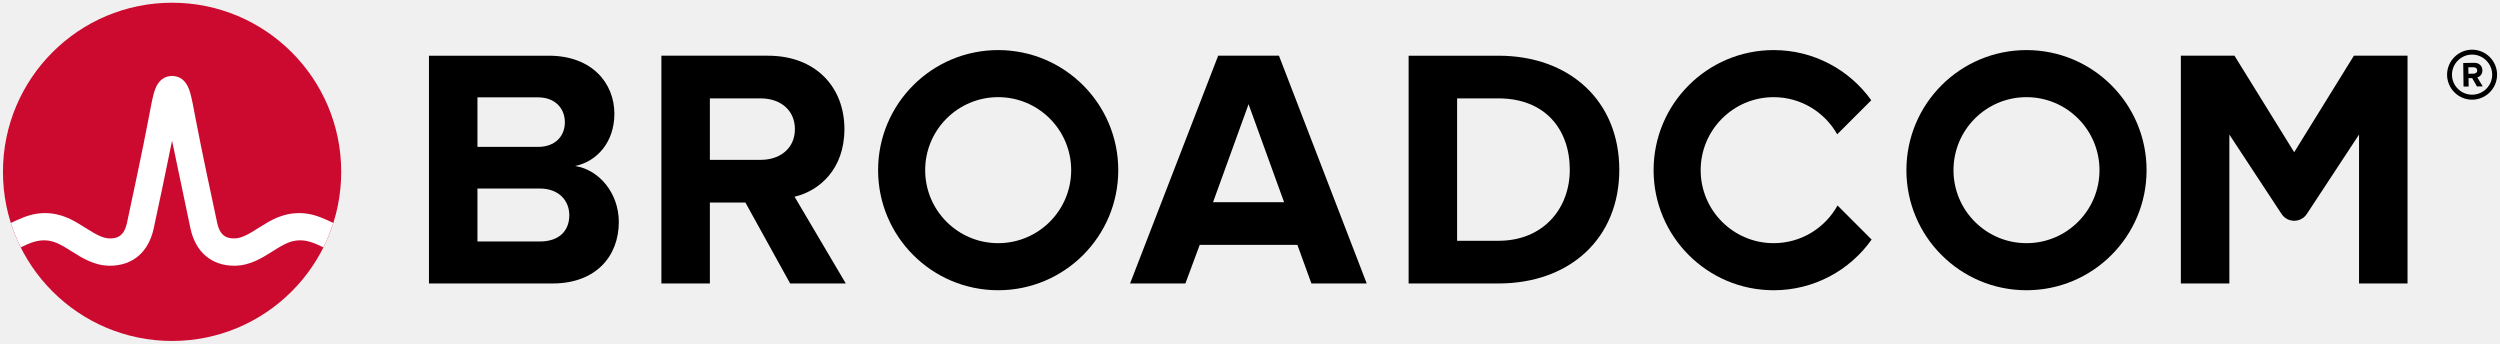
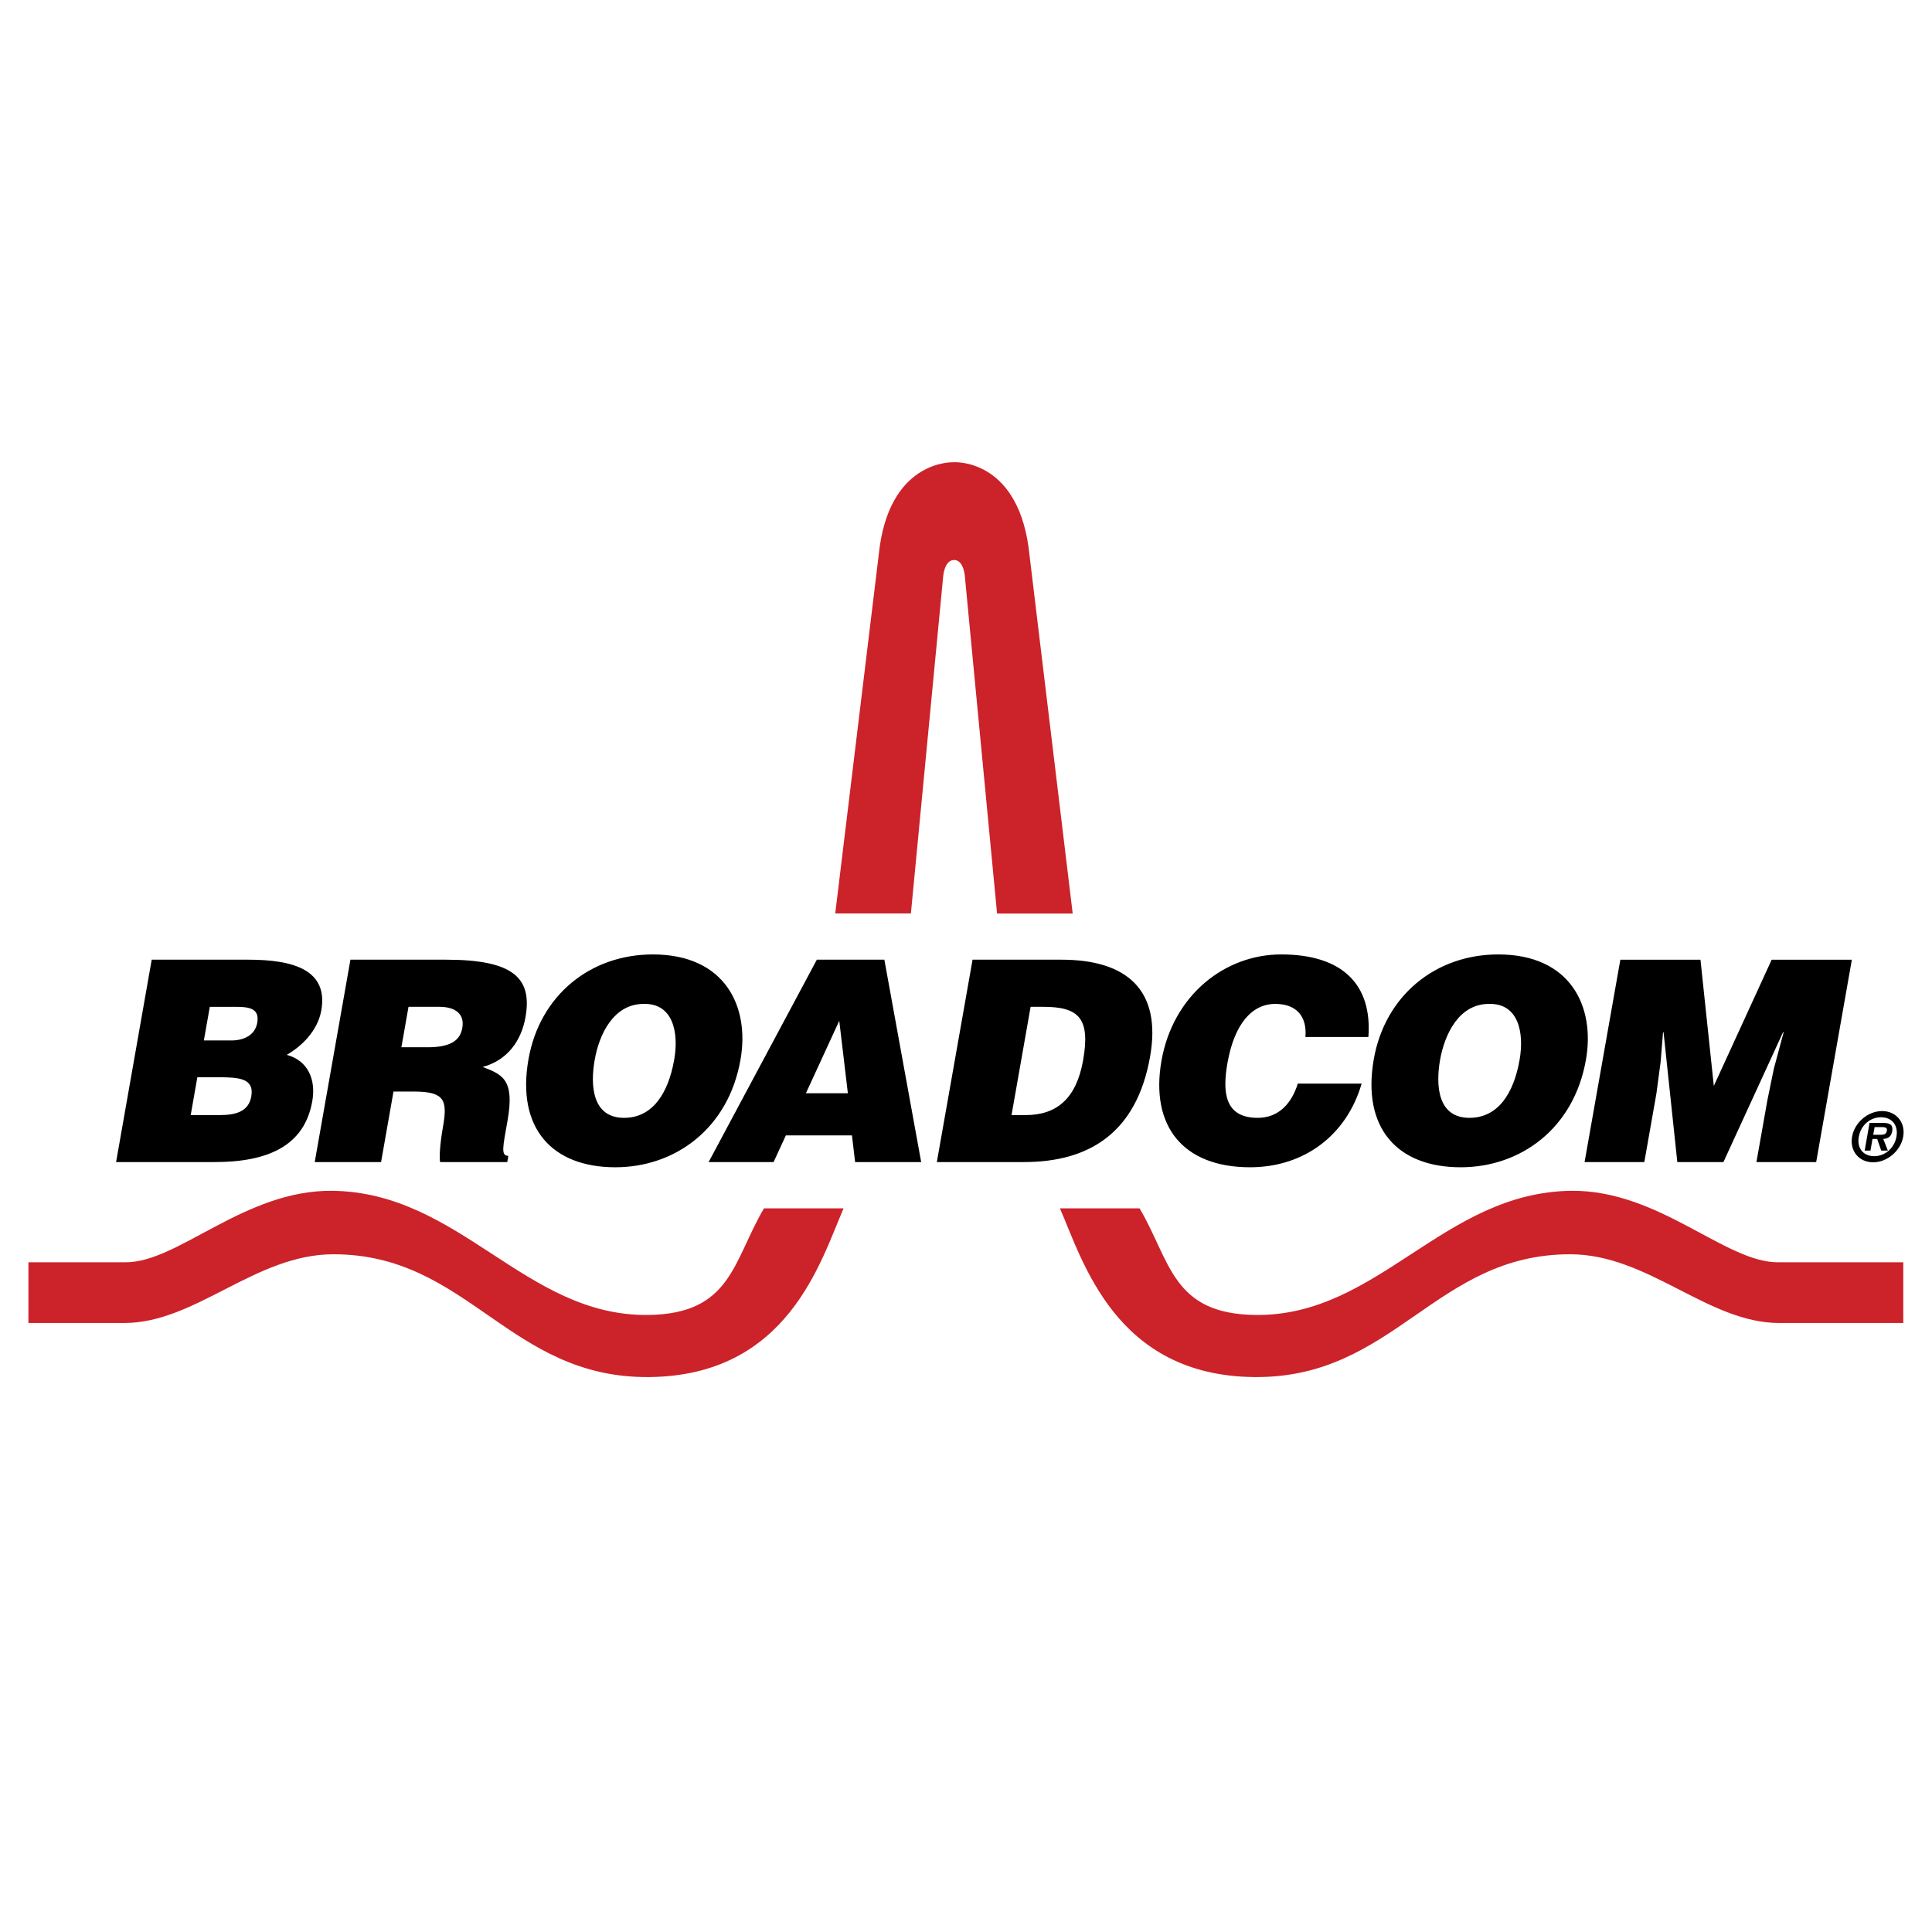
- <svg xmlns="http://www.w3.org/2000/svg" xmlns:xlink="http://www.w3.org/1999/xlink" version="1.1" width="240" height="33" id="svg2">
-   <path d="m 237.32,9.09 c -1.06,0 -1.93,-0.86 -1.93,-1.92 0,-1.06 0.87,-1.93 1.93,-1.93 1.06,0 1.93,0.87 1.93,1.93 0,1.06 -0.87,1.92 -1.93,1.92 m 0,-4.32 c -1.32,0 -2.4,1.08 -2.4,2.4 0,1.32 1.08,2.4 2.4,2.4 1.32,0 2.4,-1.08 2.4,-2.4 0,-1.32 -1.08,-2.4 -2.4,-2.4" id="path4" />
-   <path d="m 237.48,7.07 -0.51,0.01 -0.01,-0.62 h 0.51 c 0.19,-0.01 0.34,0.11 0.34,0.3 0.01,0.19 -0.14,0.31 -0.33,0.31 m 0.83,-0.32 c -0.01,-0.42 -0.3,-0.72 -0.77,-0.72 l -1.07,0.02 0.03,2.26 h 0.49 L 236.98,7.5 h 0.35 l 0.46,0.8 0.55,-0.01 -0.52,-0.86 c 0.24,-0.06 0.49,-0.28 0.49,-0.68" id="path6" />
-   <path d="m 51.834,23.18 h -5.999 V 9.347 h 5.835 c 1.574,0 2.557,1.016 2.557,2.393 0,1.377 -0.983,2.36 -2.557,2.36 H 45 v 4 h 6.834 c 1.836,0 2.819,1.18 2.819,2.556 0,1.574 -1.049,2.525 -2.819,2.525 m 3.376,-7.245 c 2.066,-0.426 3.771,-2.262 3.771,-5.015 0,-2.918 -2.131,-5.573 -6.295,-5.573 h -11.506 v 21.865 h 11.867 c 4.163,0 6.359,-2.623 6.359,-5.901 0,-2.754 -1.868,-5.015 -4.196,-5.376" id="path10" />
-   <path d="M 73.033,15.345 H 68 v 4.098 h 3.558 l 4.294,7.769 h 5.343 l -4.917,-8.327 c 2.361,-0.557 4.786,-2.622 4.786,-6.49 m 0,0 c 0,-4.065 -2.786,-7.048 -7.343,-7.048 h -10.228 v 21.865 h 4.655 V 9.445 h 4.885 c 1.869,0 3.278,1.114 3.278,2.95 0,1.836 -1.409,2.95 -3.278,2.95" id="path12" />
-   <path d="m 116.453,19.41 3.409,-9.408 3.41,9.408 z m 0.492,-14.063 -8.458,21.865 h 5.31 l 1.377,-3.704 h 9.376 l 1.344,3.704 h 5.311 l -8.425,-21.865 z" id="path14" />
-   <path d="m 143.849,23.115 h -3.967 v -13.67 h 3.967 c 4.491,0 6.851,2.983 6.851,6.852 0,3.704 -2.524,6.818 -6.851,6.818 m 0,-17.767 h -8.622 v 21.865 h 8.622 c 6.851,0 11.604,-4.327 11.604,-10.916 0,-6.589 -4.753,-10.949 -11.604,-10.949" id="path16" />
-   <path d="m 225.976,5.343 -5.734,9.27 -5.734,-9.27 h -5.146 v 21.869 h 4.656 v -14.293 l 5.012,7.622 c 0.574,0.871 1.851,0.871 2.424,0 l 5.013,-7.622 v 14.293 h 4.656 V 5.343 Z" id="path18" />
-   <path d="m 95.825,23.344 c -3.871,0 -7.008,-3.138 -7.008,-7.008 0,-3.871 3.137,-7.009 7.008,-7.009 3.87,0 7.008,3.138 7.008,7.009 0,3.87 -3.138,7.008 -7.008,7.008 m 0,-18.536 c -6.367,0 -11.528,5.161 -11.528,11.528 0,6.366 5.161,11.527 11.528,11.527 6.366,0 11.528,-5.161 11.528,-11.527 0,-6.367 -5.162,-11.528 -11.528,-11.528" id="path20" />
-   <path d="m 176.404,19.727 c -1.195,2.156 -3.492,3.617 -6.132,3.617 -3.87,0 -7.008,-3.138 -7.008,-7.008 0,-3.871 3.138,-7.008 7.008,-7.008 2.618,0 4.897,1.438 6.1,3.565 l 3.27,-3.269 c -2.092,-2.915 -5.508,-4.816 -9.37,-4.816 -6.367,0 -11.527,5.161 -11.527,11.528 0,6.366 5.16,11.528 11.527,11.528 3.883,0 7.316,-1.922 9.404,-4.865 z" id="path22" />
-   <use xlink:href="#path20" transform="translate(98.7182)" id="use8" />
-   <ellipse cx="16.52" cy="16.497" rx="16.236" ry="16.235" fill="#cc092f" id="ellipse24" />
-   <path d="m 30.825,20.883 c -1.857,-0.74 -3.557,-0.492 -5.261,0.541 0,0 -0.621,0.379 -0.807,0.496 -0.794,0.498 -1.543,0.97 -2.263,0.97 -0.687,0 -1.363,-0.184 -1.649,-1.513 -0.446,-2.073 -1.534,-7.167 -2.009,-9.69 -0.279,-1.483 -0.432,-2.282 -0.591,-2.825 -0.28,-0.954 -0.792,-1.473 -1.519,-1.556 0,0 -0.114,-0.016 -0.207,-0.016 -0.092,0 -0.218,0.018 -0.218,0.018 -0.72,0.086 -1.229,0.605 -1.507,1.554 -0.159,0.543 -0.312,1.342 -0.591,2.825 -0.475,2.523 -1.563,7.617 -2.009,9.69 -0.286,1.329 -0.962,1.513 -1.649,1.513 -0.72,0 -1.469,-0.472 -2.263,-0.97 -0.186,-0.117 -0.808,-0.496 -0.808,-0.496 -1.703,-1.033 -3.404,-1.281 -5.26,-0.541 -0.401,0.16 -0.796,0.339 -1.172,0.52 0.257,0.806 0.577,1.599 0.95,2.344 0.411,-0.202 0.842,-0.402 1.282,-0.532 0.634,-0.187 1.284,-0.197 1.914,0.014 0.612,0.205 1.157,0.568 1.7,0.909 1.023,0.643 2.182,1.372 3.657,1.372 2.186,0 3.72,-1.305 4.21,-3.581 0.38,-1.764 1.222,-5.702 1.763,-8.418 0,0 1.386,6.654 1.765,8.418 0.49,2.276 2.025,3.581 4.211,3.581 1.475,0 2.634,-0.729 3.657,-1.372 0.543,-0.341 1.088,-0.704 1.7,-0.909 0.629,-0.211 1.28,-0.201 1.914,-0.014 0.44,0.13 0.87,0.331 1.281,0.533 0.374,-0.745 0.693,-1.539 0.95,-2.345 -0.376,-0.181 -0.77,-0.36 -1.171,-0.52" fill="#ffffff" id="path26" />
+ <svg xmlns="http://www.w3.org/2000/svg" width="2500" height="2500" viewBox="0 0 192.756 192.756">
+   <g fill-rule="evenodd" clip-rule="evenodd">
+     <path fill="#fff" d="M0 0h192.756v192.756H0V0z" />
+     <path d="M189.891 125.939h-12.508c-5.258.023-11.85-7.213-20.602-7.133-12.787.141-19.248 12.523-31.502 12.389-8.355-.088-8.486-5.387-11.582-10.637h-7.947c2.291 5.25 5.521 16.693 19.391 16.832 13.998.131 18.039-12.252 31.512-12.252 7.807 0 13.732 6.857 20.863 6.857h12.375v-6.056zM2.835 125.939h9.697c5.251.023 11.848-7.213 20.6-7.133 12.789.141 19.259 12.523 31.512 12.389 8.348-.088 8.483-5.387 11.578-10.637h7.942c-2.287 5.25-5.516 16.693-19.39 16.832-13.998.131-18.038-12.252-31.502-12.252-7.812 0-13.737 6.857-20.873 6.857H2.835v-6.056zM107.023 91.144h-7.545l-3.217-33.681c-.192-1.716-1.07-1.586-1.07-1.586s-.877-.13-1.085 1.586L90.88 91.134h-7.547l4.436-36.59c1.255-8.8 7.432-8.424 7.432-8.424s6.153-.399 7.411 8.424l4.411 36.6z" fill="#cc2229" />
+     <path d="M21.781 107.477c2.097 0 3.607.119 3.289 1.914-.265 1.52-1.553 1.861-3.168 1.861h-2.875l.662-3.775h2.092zm1.466-7.026c1.407 0 2.695.018 2.417 1.594-.204 1.184-1.264 1.762-2.581 1.762h-2.744l.593-3.355h2.315v-.001zm-1.828 15.488c5.223 0 8.945-1.557 9.736-6.07.39-2.195-.458-4.066-2.546-4.627 1.461-.838 3.077-2.361 3.447-4.43.704-4.014-2.724-5.064-7.27-5.064h-9.65l-3.554 20.191h9.837zM40.756 100.451h3.081c1.543 0 2.545.674 2.286 2.111-.241 1.404-1.428 1.924-3.472 1.924h-2.604l.709-4.035zm.525 8.453c3.086 0 3.38.861 2.917 3.51-.317 1.779-.376 3.076-.289 3.525h6.702l.106-.619c-.781 0-.536-.906-.078-3.529.719-4.068-.486-4.576-2.482-5.342 2.473-.66 3.857-2.619 4.271-4.963.69-3.914-1.206-5.738-7.932-5.738h-9.533L31.4 115.939h6.62l1.239-7.035h2.022zM64.214 100.16c2.928-.076 3.535 2.832 3.048 5.58-.589 3.328-2.146 5.787-4.996 5.787-3.172 0-3.39-3.211-2.932-5.787.445-2.551 1.881-5.58 4.88-5.58zm.921-4.936c-6.278 0-11.293 4.118-12.407 10.448-1.215 6.867 2.329 10.787 8.665 10.787 5.965 0 11.279-3.863 12.484-10.719.945-5.324-1.539-10.516-8.742-10.516zM84.592 109.076h-4.187l3.328-7.232.859 7.232zm-7.412 6.863l1.225-2.658h6.596l.314 2.658h6.591l-3.674-20.191h-6.736L70.7 115.939h6.48zM102.824 100.451h1.264c3.533 0 4.717 1.123 3.973 5.338-.68 3.834-2.646 5.463-5.738 5.463h-1.402l1.903-10.801zm-.656 15.488c6.486 0 11.23-2.904 12.576-10.514 1.178-6.664-2.334-9.677-8.844-9.677h-8.867l-3.564 20.191h8.699zM130.242 103.459c.174-2.088-.926-3.299-3.004-3.299-2.334 0-4.08 1.992-4.773 5.885-.498 2.83-.348 5.482 3.014 5.482 2.135 0 3.408-1.49 4.002-3.416h6.369c-1.51 5.209-5.801 8.348-11.129 8.348-6.674 0-9.986-4.09-8.84-10.637 1.158-6.533 6.309-10.598 11.945-10.598 6.168 0 9.084 3.055 8.699 8.235h-6.283zM148.551 100.16c2.932-.076 3.539 2.832 3.059 5.58-.584 3.328-2.137 5.787-5.006 5.787-3.168 0-3.377-3.211-2.928-5.787.453-2.551 1.881-5.58 4.875-5.58zm.931-4.936c-6.275 0-11.303 4.118-12.418 10.448-1.205 6.867 2.34 10.787 8.67 10.787 5.975 0 11.289-3.863 12.494-10.719.94-5.324-1.537-10.516-8.746-10.516zM158.094 115.939l3.568-20.19h7.994l1.332 12.595 5.772-12.595h8l-3.559 20.19h-5.961l1.09-6.162.647-3.15.978-3.645h-.059l-5.949 12.957h-4.601l-1.373-12.957h-.053l-.24 2.971-.416 3.129-1.209 6.857h-5.961zM186.986 115.352c-1.107 0-1.734-.816-1.533-1.939.203-1.143 1.115-1.943 2.223-1.943 1.09 0 1.736.801 1.533 1.943-.201 1.122-1.127 1.939-2.223 1.939zm-.105.611c1.412 0 2.754-1.148 3-2.551.256-1.418-.695-2.561-2.098-2.561-1.418 0-2.76 1.143-3 2.561-.252 1.402.68 2.551 2.098 2.551zm1.012-2.328c.492-.039.797-.236.889-.754.115-.65-.203-.848-.926-.848h-1.332l-.486 2.764h.578l.203-1.162h.469l.404 1.162h.66l-.459-1.162zm-1.002-.42l.141-.764h.621c.266 0 .666-.018.604.348-.062.357-.291.426-.6.416h-.766z" />
+   </g>
</svg>
